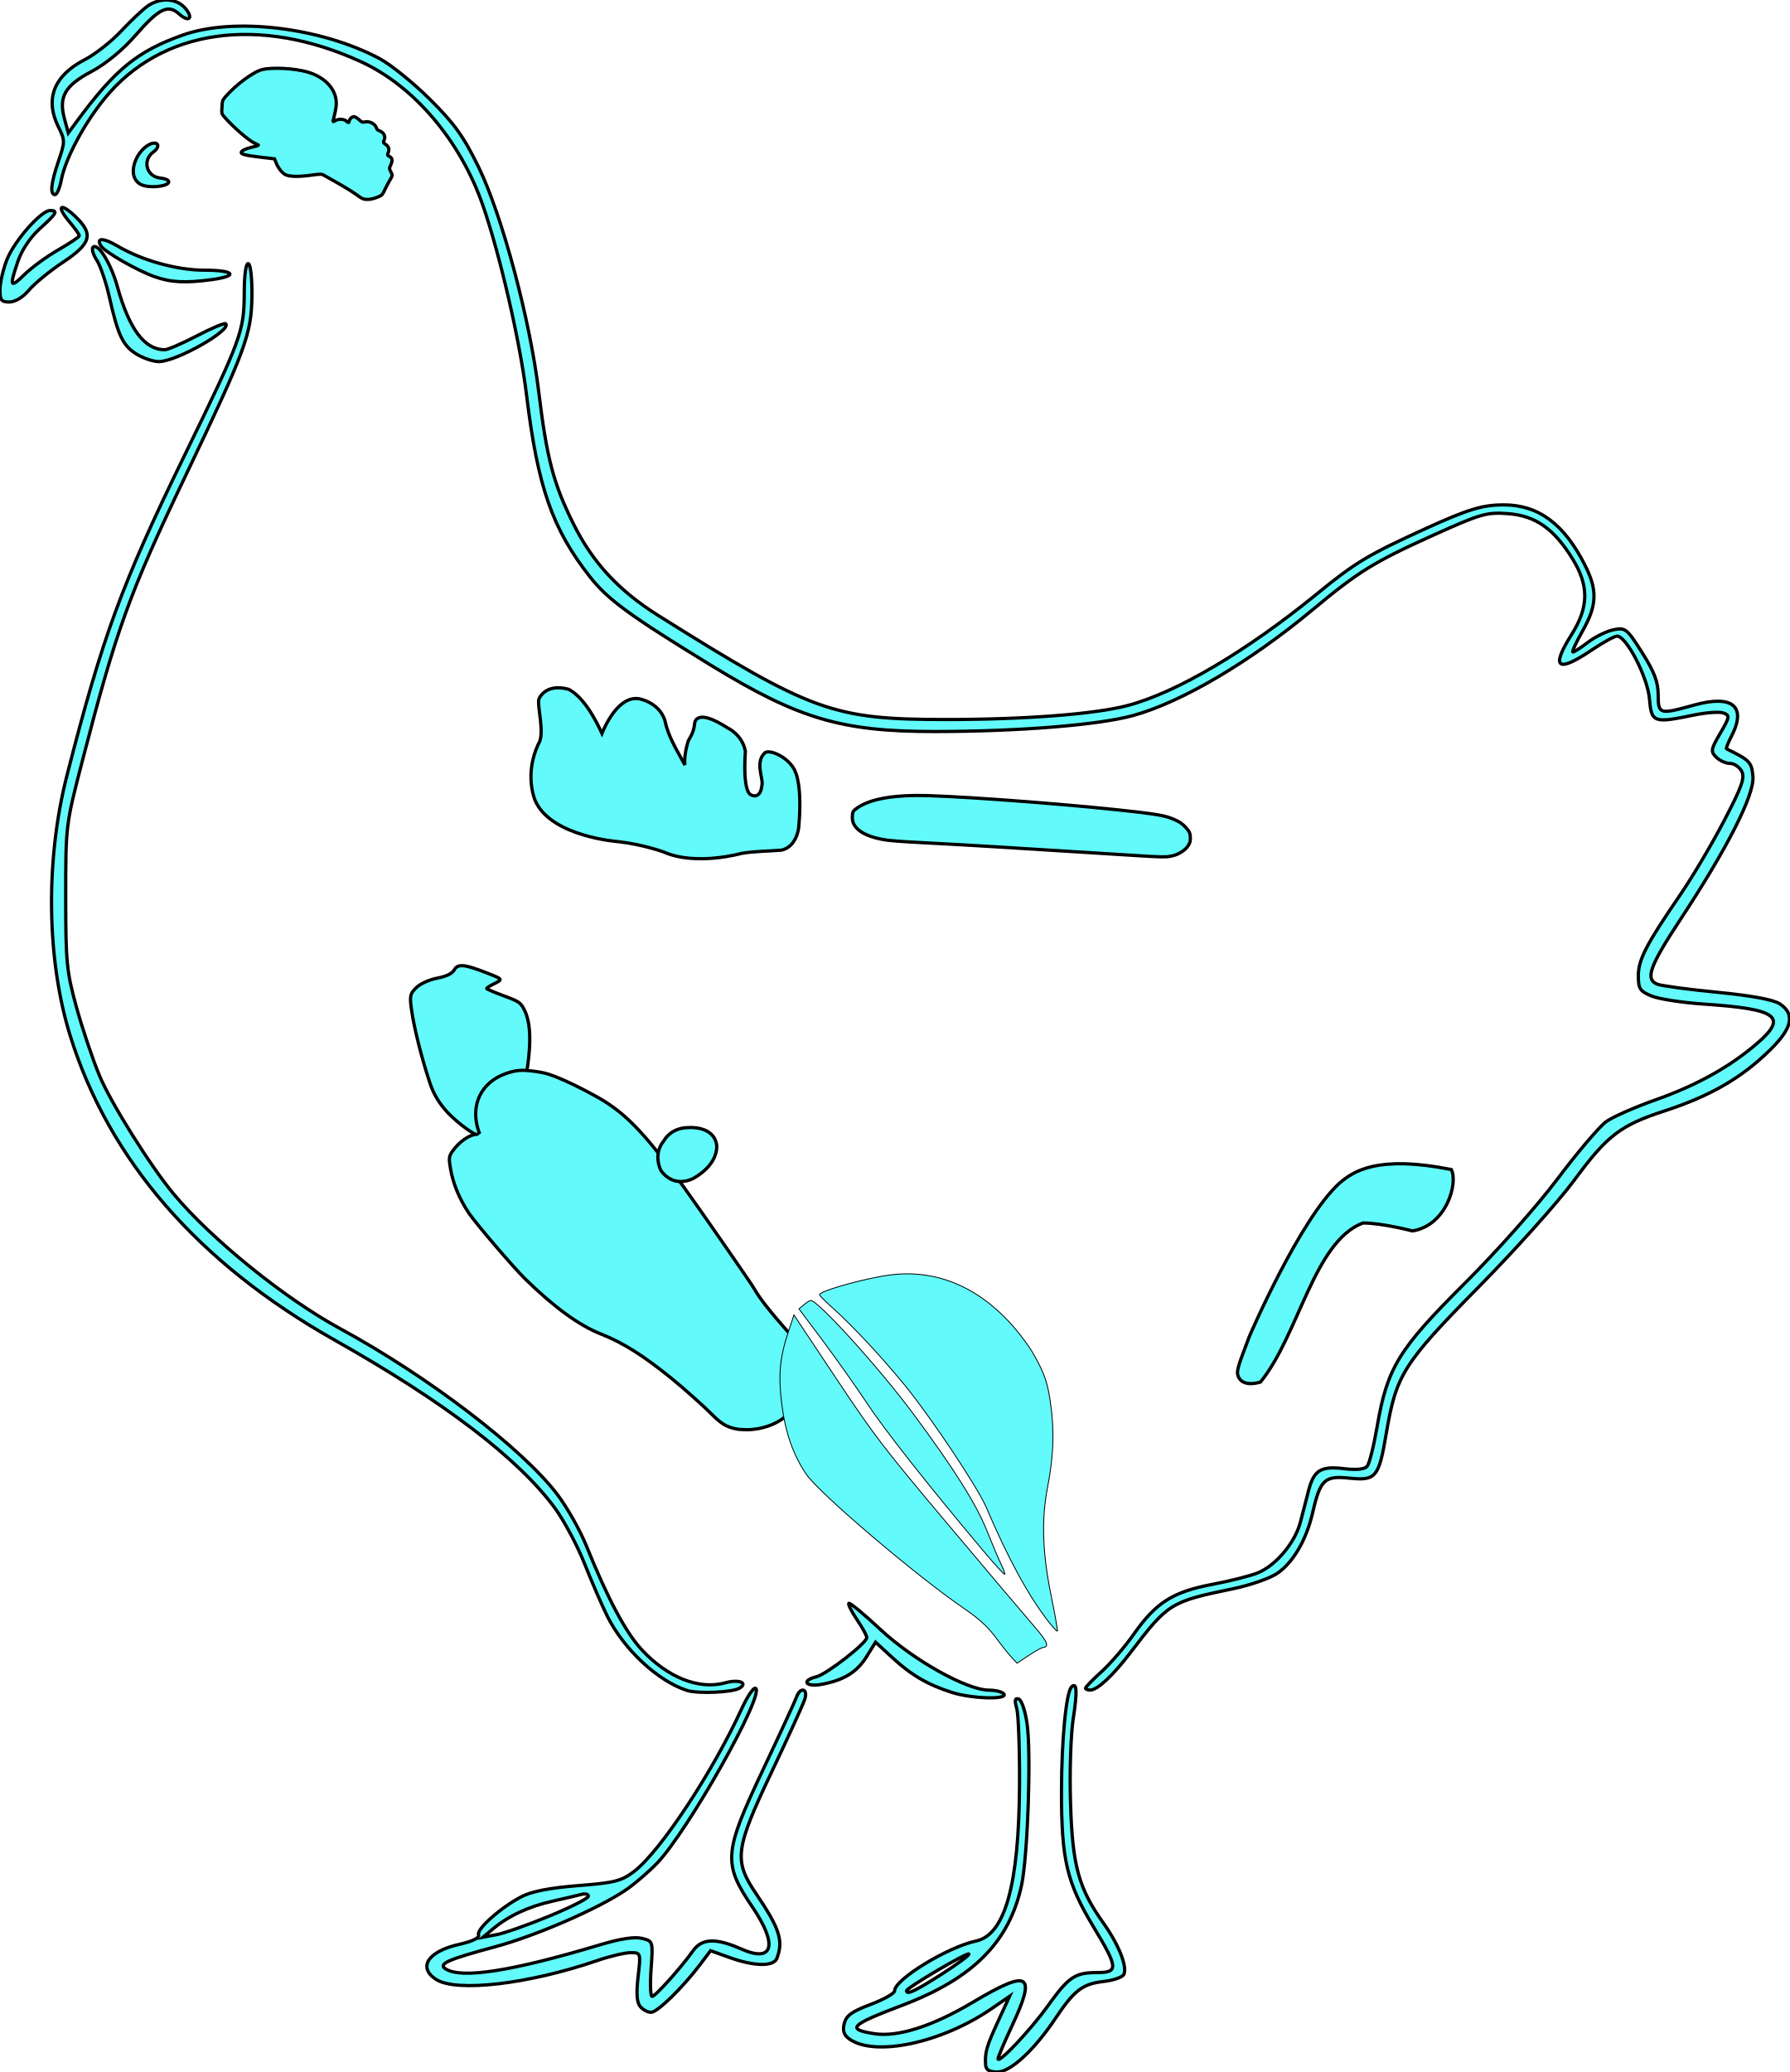
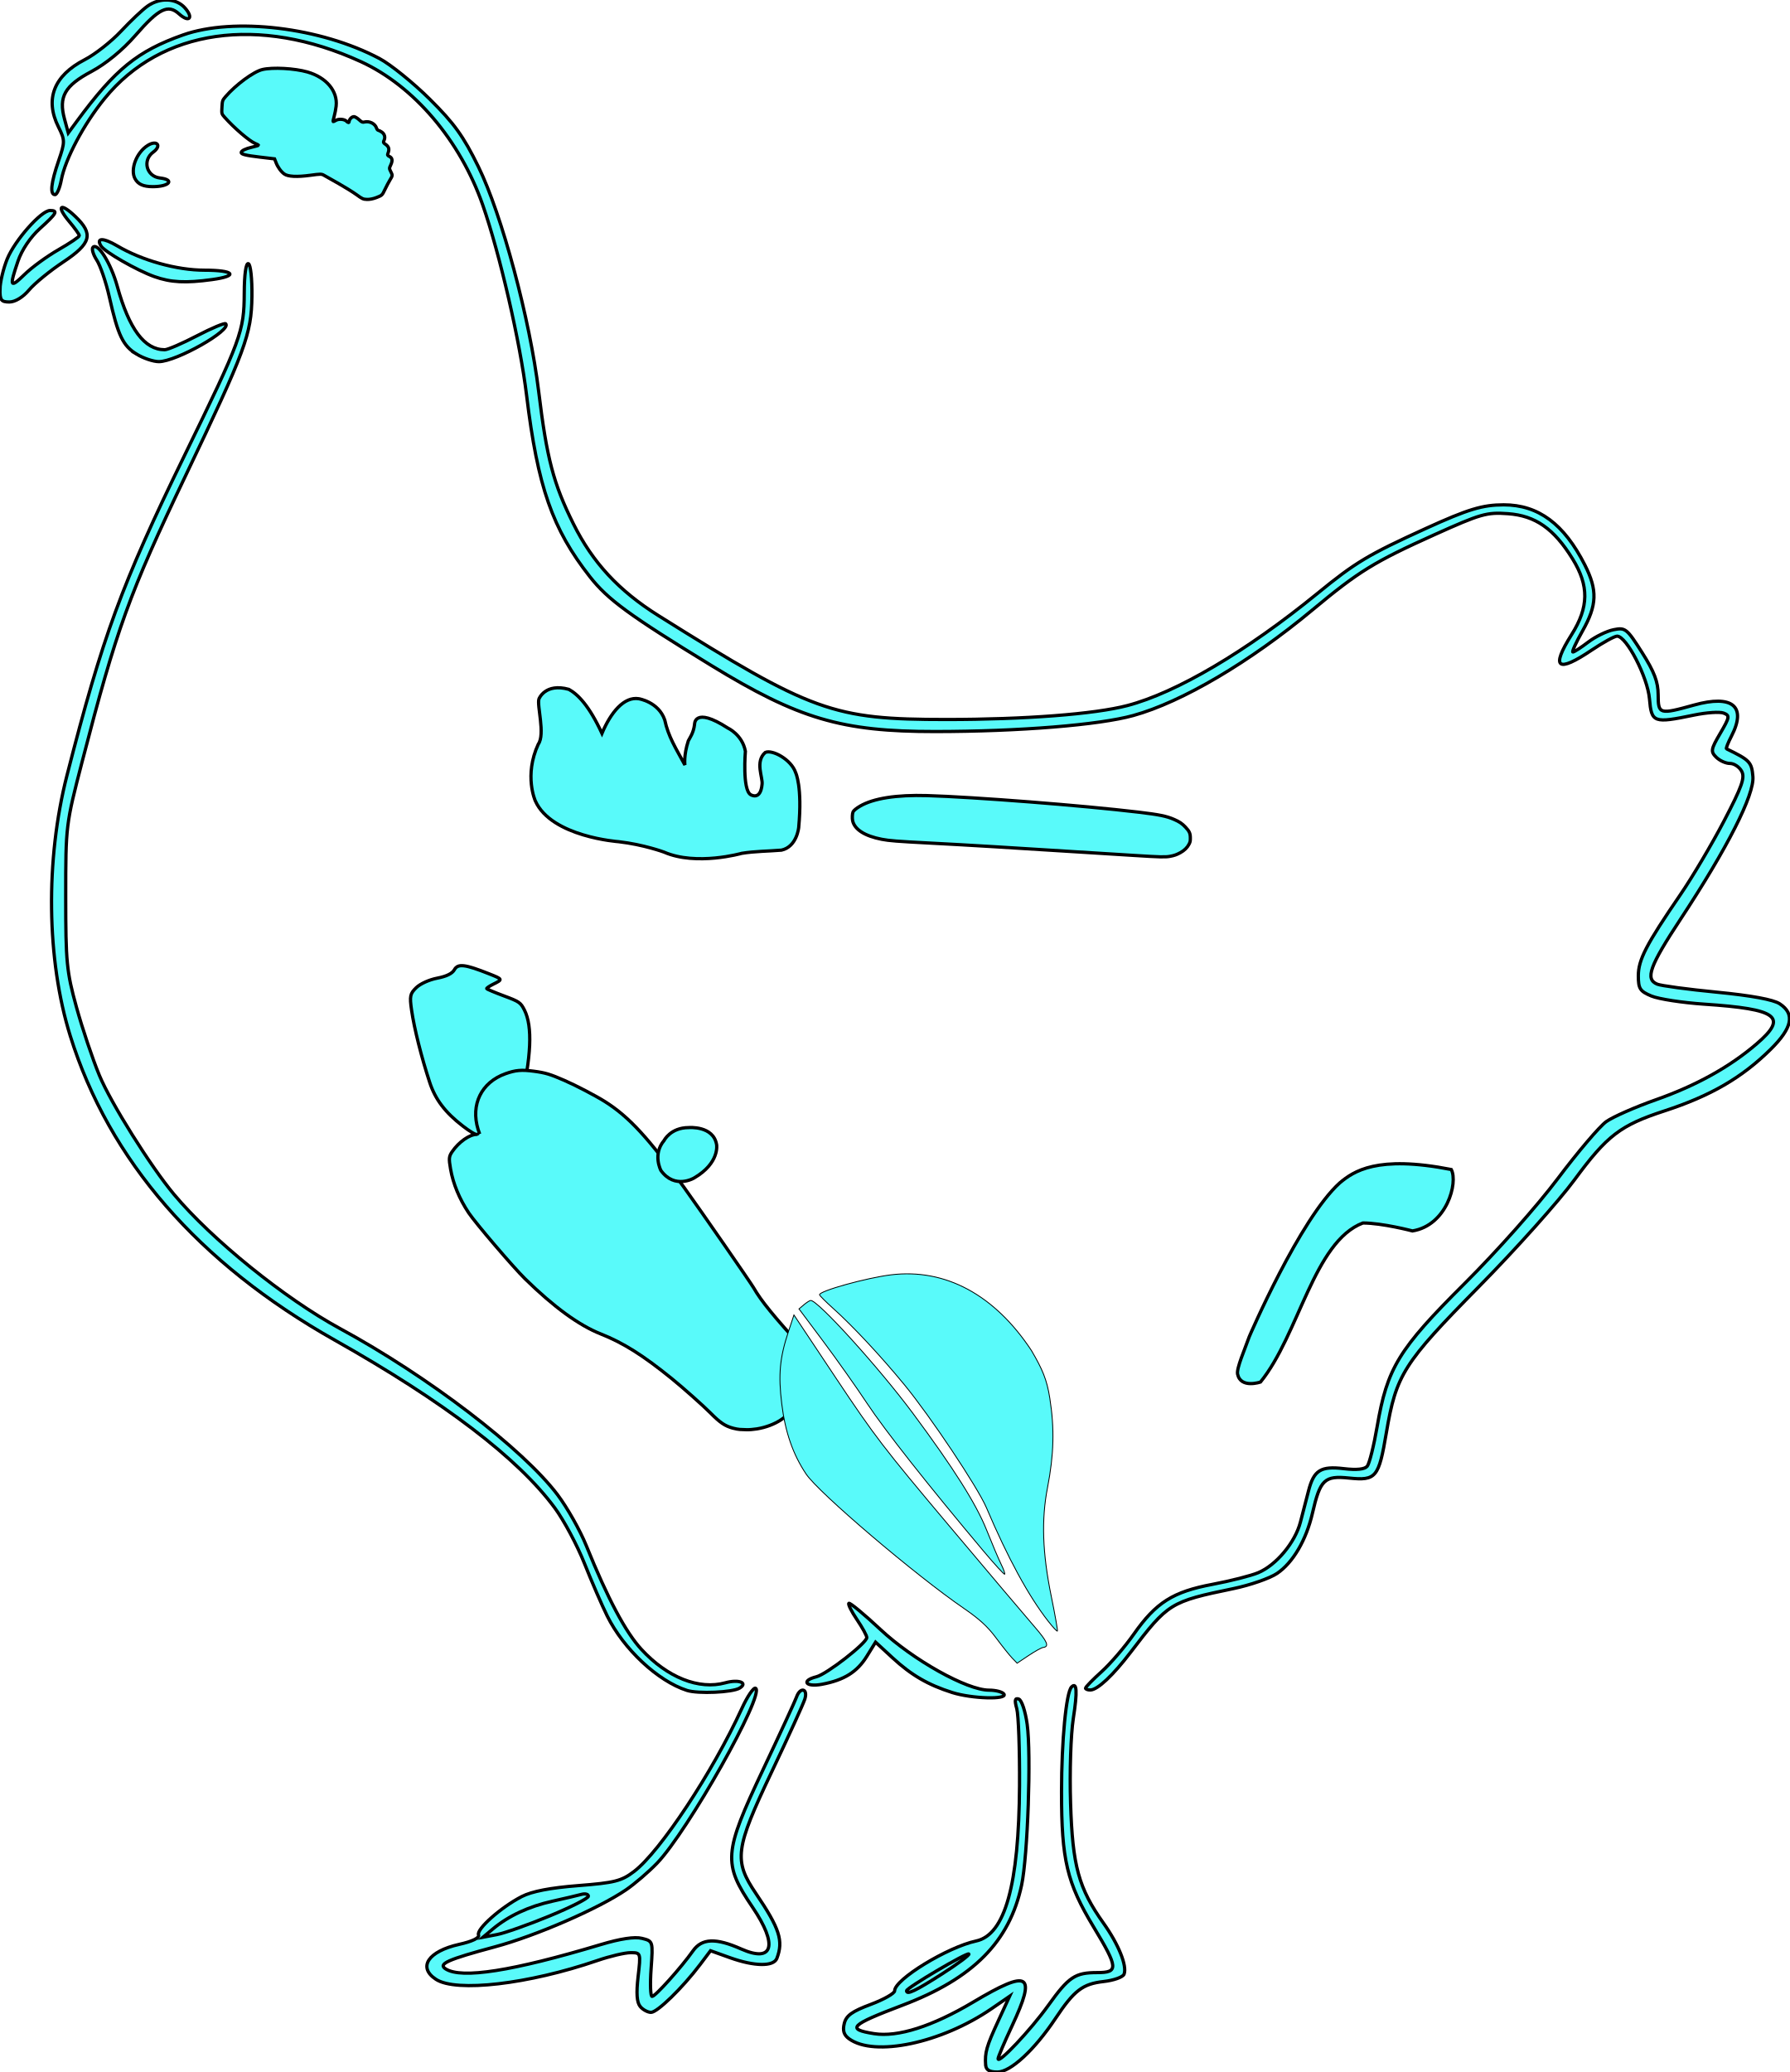
<svg xmlns="http://www.w3.org/2000/svg" id="svg3619" version="1.1" width="118.435" height="137.114" viewBox="0 0 118.435 137.114" preserveAspectRatio="none">
  <defs id="defs3623" />
  <g id="container" transform="translate(-3.287028,-10.23837)" label="EFO" groupmode="layer">
-     <path id="chicken_outline" d="M 68.518,146.892 C 68.462,146.058 68.575,145.66 69.345,143.992 L 70.105,142.342 68.925,143.154 C 65.605,145.439 61.154,146.38 59.476,145.153 59.132,144.902 59.044,144.613 59.163,144.136 59.294,143.617 59.678,143.341 60.913,142.879 61.783,142.553 62.496,142.148 62.496,141.978 62.496,141.227 65.995,139.088 67.888,138.683 69.801,138.274 70.722,134.978 70.761,128.406 70.775,126.015 70.693,123.721 70.578,123.309 70.421,122.745 70.454,122.587 70.71,122.672 70.9,122.736 71.145,123.47 71.266,124.343 71.539,126.311 71.305,133.069 70.898,134.981 70.099,138.732 67.696,141.158 63.022,142.93 59.549,144.247 59.278,144.517 61.132,144.814 62.691,145.063 64.99,144.333 67.674,142.735 71.411,140.511 71.899,140.808 70.26,144.307 69.754,145.39 69.339,146.364 69.339,146.472 69.339,146.859 71.503,144.561 72.659,142.947 74.017,141.052 74.435,140.772 75.902,140.772 77.318,140.772 77.293,140.455 75.664,137.758 73.893,134.826 73.536,133.321 73.538,128.796 73.54,125.44 73.847,122.226 74.201,121.873 74.557,121.516 74.595,122.168 74.32,123.94 74.151,125.033 74.071,127.472 74.137,129.57 74.267,133.723 74.669,135.188 76.319,137.506 77.316,138.909 77.888,140.328 77.677,140.878 77.603,141.069 76.996,141.287 76.326,141.362 74.935,141.519 74.376,141.947 73.143,143.799 71.752,145.888 70.168,147.352 69.298,147.352 68.773,147.352 68.54,147.215 68.518,146.892 Z M 65.62,140.872 C 66.665,140.203 67.47,139.605 67.408,139.543 67.288,139.423 63.285,141.786 63.285,141.976 63.285,142.268 63.869,141.992 65.62,140.872 Z M 45.656,143.016 C 45.431,142.746 45.39,142.147 45.518,141.042 45.701,139.463 45.699,139.456 45.019,139.456 44.644,139.456 43.655,139.69 42.822,139.976 38.263,141.541 33.478,142.097 32.138,141.219 30.92,140.421 31.619,139.366 33.672,138.907 34.563,138.708 35.033,138.477 34.956,138.278 34.811,137.898 36.454,136.442 37.821,135.74 38.486,135.399 39.711,135.162 41.557,135.018 43.973,134.829 44.419,134.716 45.259,134.075 46.974,132.767 50.463,127.491 52.376,123.311 52.753,122.489 53.166,121.88 53.295,121.96 53.919,122.346 48.806,131.42 46.773,133.534 46.216,134.113 45.292,134.907 44.718,135.298 42.899,136.54 38.765,138.337 36.043,139.07 32.89,139.919 32.26,140.202 32.783,140.533 33.842,141.204 37.193,140.678 43.04,138.923 44.341,138.532 45.291,138.388 45.772,138.509 46.507,138.693 46.508,138.697 46.378,140.522 46.306,141.528 46.335,142.351 46.444,142.351 46.655,142.351 48.372,140.438 49.15,139.336 49.738,138.503 50.661,138.468 52.344,139.212 54.464,140.15 54.789,138.954 53.093,136.451 51.128,133.55 51.18,132.86 53.772,127.378 54.909,124.973 55.912,122.798 56.001,122.545 56.246,121.845 56.776,121.971 56.553,122.676 56.45,123.002 55.465,125.164 54.365,127.48 51.936,132.594 51.838,133.353 53.319,135.542 54.887,137.857 55.148,138.668 54.703,139.829 54.49,140.385 53.221,140.367 51.601,139.787 L 50.313,139.325 49.627,140.235 C 48.467,141.773 46.793,143.404 46.375,143.404 46.157,143.404 45.833,143.23 45.656,143.016 Z M 39.662,137.026 C 41.074,136.445 42.229,135.857 42.229,135.721 42.229,135.584 42.021,135.529 41.768,135.599 41.515,135.668 40.656,135.87 39.86,136.047 38.284,136.397 36.94,137.022 35.911,137.883 L 35.253,138.434 36.175,138.258 C 36.681,138.162 38.251,137.608 39.662,137.026 Z M 66.312,122.242 C 64.712,121.736 63.602,121.092 62.361,119.947 L 61.233,118.908 60.655,119.844 C 60.012,120.884 59.151,121.421 57.683,121.696 56.605,121.898 56.284,121.457 57.321,121.197 58.006,121.025 60.653,118.964 60.653,118.602 60.653,118.475 60.36,117.94 60.002,117.413 59.644,116.886 59.403,116.403 59.466,116.34 59.53,116.276 60.471,117.055 61.559,118.07 63.725,120.094 67.287,122.084 68.741,122.084 69.198,122.084 69.644,122.203 69.734,122.347 69.965,122.722 67.599,122.649 66.312,122.242 Z M 48.747,122.1 C 46.821,121.481 44.562,119.37 43.472,117.173 43.125,116.472 42.448,114.91 41.969,113.702 41.489,112.494 40.602,110.836 39.998,110.017 37.574,106.732 32.673,102.996 25.43,98.914 16.428,93.839 10.506,87.026 7.936,78.786 6.366,73.752 6.283,67.152 7.72,61.546 10.084,52.324 11.338,48.908 15.473,40.431 19.255,32.675 19.441,32.171 19.452,29.633 19.457,28.393 19.564,27.63 19.724,27.685 19.873,27.736 19.975,28.679 19.96,29.855 19.927,32.355 19.539,33.404 15.559,41.739 11.837,49.533 11.015,51.806 8.728,60.625 7.643,64.806 7.635,64.869 7.636,69.574 7.636,73.908 7.696,74.531 8.346,76.887 8.737,78.303 9.42,80.337 9.865,81.405 10.627,83.234 13.256,87.428 14.798,89.272 17.296,92.259 22.143,96.178 25.778,98.149 31.609,101.31 37.912,106.127 40.198,109.168 40.834,110.013 41.683,111.518 42.085,112.512 43.511,116.035 44.685,118.243 45.741,119.389 47.453,121.246 49.545,122.078 51.29,121.597 52.17,121.354 52.815,121.591 52.241,121.946 51.772,122.236 49.484,122.337 48.747,122.1 Z M 75.13,121.952 C 75.13,121.879 75.609,121.386 76.195,120.857 76.781,120.327 77.74,119.211 78.326,118.375 79.793,116.285 80.912,115.576 83.525,115.083 84.714,114.859 86.078,114.512 86.556,114.312 87.747,113.815 88.999,112.315 89.35,110.967 89.51,110.35 89.753,109.415 89.889,108.888 90.241,107.527 90.693,107.244 92.223,107.425 93.074,107.526 93.603,107.471 93.773,107.264 93.916,107.091 94.211,105.91 94.43,104.639 95.098,100.754 95.846,99.529 100.189,95.202 102.36,93.039 105.014,90.052 106.391,88.222 107.714,86.463 109.156,84.769 109.594,84.457 110.032,84.145 111.511,83.494 112.881,83.011 115.558,82.066 117.76,80.844 119.546,79.311 121.63,77.522 120.957,77.014 116.068,76.685 114.626,76.588 113.056,76.346 112.581,76.147 111.823,75.831 111.716,75.665 111.716,74.809 111.716,73.744 112.234,72.744 114.499,69.436 115.292,68.279 116.591,66.086 117.386,64.563 118.569,62.297 118.782,61.698 118.555,61.274 118.403,60.989 118.053,60.756 117.779,60.756 117.505,60.756 117.095,60.57 116.867,60.343 116.491,59.966 116.516,59.823 117.136,58.764 117.761,57.698 117.78,57.585 117.358,57.423 117.104,57.326 116.228,57.385 115.409,57.554 112.713,58.11 112.588,58.065 112.451,56.479 112.327,55.039 110.928,52.333 110.308,52.333 110.138,52.333 109.382,52.748 108.63,53.255 106.345,54.793 105.901,54.452 107.298,52.231 108.441,50.415 108.46,48.999 107.364,47.223 106.126,45.216 104.901,44.36 103.078,44.228 101.677,44.127 101.289,44.238 98.227,45.618 94.232,47.417 93.212,48.046 90.156,50.589 86.002,54.046 81.516,56.691 78.288,57.586 76.021,58.215 70.753,58.641 65.182,58.647 58.985,58.653 56.144,57.814 50.343,54.264 44.928,50.951 43.516,49.918 42.325,48.401 39.844,45.24 38.872,42.456 38.139,36.409 37.712,32.88 36.366,27.039 35.233,23.797 33.74,19.524 30.676,15.923 27.169,14.318 20.421,11.23 13.955,12.16 10.21,16.758 8.831,18.45 7.606,20.754 7.345,22.146 7.245,22.68 7.058,23.117 6.929,23.117 6.579,23.117 6.66,22.35 7.164,20.88 7.593,19.633 7.592,19.516 7.156,18.643 6.238,16.805 6.849,15.24 8.895,14.187 9.573,13.839 10.654,12.991 11.297,12.303 11.94,11.616 12.734,10.866 13.061,10.637 13.876,10.066 14.94,10.114 15.514,10.748 16.126,11.424 15.812,11.769 15.138,11.16 14.407,10.498 13.803,10.796 12.247,12.585 11.407,13.551 10.296,14.462 9.335,14.975 7.569,15.916 7.158,16.643 7.558,18.116 L 7.808,19.037 8.37,18.273 C 10.912,14.82 12.385,13.621 15.395,12.554 18.771,11.358 24.514,12.046 28.404,14.113 29.131,14.499 30.626,15.706 31.726,16.795 33.342,18.395 33.96,19.254 34.951,21.275 36.503,24.442 38.361,31.369 38.939,36.146 39.476,40.576 39.914,42.245 41.238,44.905 42.511,47.464 44.24,49.33 46.86,50.973 57.031,57.352 58.415,57.851 65.917,57.852 71.115,57.853 75.734,57.498 77.893,56.932 81.146,56.079 85.786,53.344 90.479,49.511 92.998,47.454 93.831,46.955 97.634,45.22 100.445,43.938 101.402,43.648 102.81,43.648 105.101,43.648 106.8,44.906 108.177,47.624 109.023,49.293 108.989,50.282 108.029,51.983 107.593,52.755 107.305,53.386 107.388,53.386 107.472,53.386 107.927,53.091 108.4,52.73 108.873,52.37 109.629,52.001 110.08,51.91 110.859,51.755 110.956,51.832 111.964,53.422 112.774,54.698 113.028,55.364 113.03,56.216 113.033,57.515 113.104,57.536 115.404,56.897 117.95,56.189 118.902,56.979 117.882,58.951 117.654,59.392 117.506,59.771 117.553,59.794 119.098,60.543 119.22,60.672 119.3,61.632 119.4,62.836 117.618,66.348 114.52,71.053 112.461,74.18 112.155,75.031 112.966,75.367 113.22,75.472 115.002,75.712 116.927,75.9 119.2,76.122 120.653,76.389 121.072,76.664 122.1,77.338 121.916,78.258 120.468,79.686 118.565,81.563 116.505,82.757 113.441,83.757 110.527,84.709 109.656,85.377 107.491,88.318 106.448,89.735 103.597,92.92 101.156,95.396 96.165,100.461 95.695,101.203 95.041,105.056 94.538,108.022 94.361,108.237 92.569,108.052 90.942,107.884 90.664,108.151 90.152,110.373 89.742,112.151 88.858,113.655 87.807,114.364 87.329,114.686 86.028,115.138 84.916,115.369 80.738,116.234 80.606,116.316 78.115,119.584 76.958,121.101 75.932,122.064 75.459,122.076 75.278,122.081 75.13,122.025 75.13,121.952 Z M 12.333,33.676 C 11.42,33.119 11.099,32.448 10.523,29.889 10.302,28.909 9.927,27.81 9.689,27.447 9.451,27.083 9.339,26.702 9.441,26.6 9.763,26.279 10.629,27.667 11.045,29.171 11.835,32.023 12.849,33.382 14.19,33.382 14.39,33.382 15.35,32.967 16.325,32.459 17.299,31.951 18.154,31.593 18.224,31.663 18.642,32.08 14.962,34.166 13.802,34.168 13.44,34.169 12.779,33.948 12.333,33.676 Z M 3.288,29.368 C 3.296,28.898 3.51,28.003 3.763,27.379 4.261,26.152 6.012,24.17 6.598,24.17 7.15,24.17 7.045,24.356 5.926,25.367 5.298,25.934 4.731,26.777 4.479,27.519 3.894,29.235 3.949,29.345 4.918,28.395 5.389,27.935 6.396,27.201 7.156,26.766 7.916,26.33 8.538,25.911 8.538,25.834 8.538,25.757 8.237,25.336 7.869,24.899 6.984,23.848 7.278,23.61 8.277,24.567 9.492,25.732 9.328,26.347 7.47,27.581 6.593,28.163 5.576,28.996 5.209,29.432 4.808,29.909 4.29,30.224 3.908,30.224 3.365,30.224 3.276,30.101 3.288,29.368 Z M 13.498,28.541 C 12.343,28.128 10.212,26.906 9.973,26.518 9.629,25.963 10.116,25.96 11.051,26.511 12.685,27.475 14.992,28.118 16.82,28.118 18.807,28.118 19.109,28.495 17.318,28.74 15.559,28.981 14.59,28.931 13.498,28.541 Z M 12.22,22.059 C 11.891,21.445 12.323,20.322 13.065,19.861 13.68,19.479 14.008,19.881 13.429,20.305 12.697,20.84 12.975,21.913 13.872,22.016 14.878,22.132 14.501,22.591 13.401,22.591 12.771,22.591 12.42,22.433 12.22,22.059 Z" style="fill:#62fafa;fill-opacity:1;stroke:#000000;stroke-width:0.216;stroke-miterlimit:4;stroke-dasharray:none;stroke-opacity:1" />
-     <path id="brain" d="M 26.888,23.126 C 26.663,22.962 26.127,22.629 25.696,22.385 25.264,22.142 24.831,21.897 24.733,21.841 24.565,21.744 24.51,21.744 23.809,21.84 22.939,21.958 22.347,21.928 22.102,21.753 21.887,21.599 21.672,21.303 21.557,21.004 L 21.459,20.751 20.483,20.635 C 19.553,20.525 19.237,20.446 19.25,20.327 19.264,20.211 19.536,20.076 19.953,19.981 20.193,19.926 20.391,19.867 20.393,19.851 20.395,19.834 20.298,19.781 20.176,19.732 19.797,19.578 18.772,18.699 18.152,17.996 17.953,17.77 17.952,17.764 17.977,17.326 18.002,16.896 18.009,16.876 18.21,16.64 18.881,15.854 20.072,14.977 20.653,14.84 21.333,14.68 22.787,14.759 23.634,15.002 24.886,15.361 25.648,16.27 25.533,17.267 25.511,17.462 25.452,17.763 25.403,17.937 25.354,18.111 25.322,18.265 25.334,18.279 25.345,18.293 25.425,18.261 25.511,18.207 25.698,18.091 26.069,18.116 26.212,18.255 26.338,18.377 26.385,18.379 26.398,18.263 26.416,18.107 26.594,17.943 26.727,17.959 26.795,17.967 26.941,18.058 27.053,18.162 27.223,18.32 27.278,18.345 27.401,18.313 27.731,18.229 28.112,18.418 28.205,18.712 28.23,18.791 28.285,18.859 28.326,18.864 28.367,18.869 28.468,18.919 28.551,18.976 28.74,19.105 28.801,19.324 28.705,19.524 28.642,19.657 28.649,19.682 28.774,19.768 29.027,19.94 29.074,20.093 28.965,20.381 28.919,20.502 28.932,20.53 29.064,20.595 29.258,20.69 29.283,20.868 29.145,21.159 29.044,21.372 29.044,21.391 29.146,21.59 29.276,21.842 29.274,21.859 29.095,22.15 29.017,22.277 28.868,22.557 28.766,22.772 28.581,23.16 28.576,23.164 28.221,23.304 27.992,23.394 27.76,23.441 27.58,23.435 27.324,23.427 27.259,23.397 26.888,23.126 L 26.888,23.126 Z" style="fill:#62fafa;fill-opacity:1;stroke:#000000;stroke-width:0.216;stroke-miterlimit:4;stroke-dasharray:none;stroke-opacity:1" />
-     <path id="heart" d="M 33.915,84.752 C 32.749,83.854 32.096,82.994 31.726,81.865 31.178,80.198 30.702,78.301 30.526,77.085 30.391,76.154 30.424,75.996 30.836,75.596 31.101,75.338 31.689,75.071 32.222,74.968 32.84,74.849 33.219,74.662 33.36,74.408 33.592,73.991 34.063,74.047 35.671,74.686 36.569,75.043 36.571,75.05 35.932,75.367 35.677,75.493 35.483,75.626 35.499,75.662 35.516,75.698 36.024,75.912 36.628,76.137 37.659,76.52 37.743,76.578 37.998,77.084 38.541,78.164 38.453,80.172 37.727,83.284 37.394,84.709 36.966,85.255 36.007,85.475 35.34,85.628 34.82,85.449 33.915,84.752 Z" style="fill:#62fafa;fill-opacity:1;stroke:#000000;stroke-width:0.216;stroke-miterlimit:4;stroke-dasharray:none;stroke-opacity:1" />
-     <path id="kidney" d="M 78.353,66.847 C 69.024,66.26 67.545,66.171 64.856,66.03 62.661,65.915 62.123,65.873 61.644,65.779 60.514,65.558 59.847,65.133 59.716,64.55 59.68,64.39 59.694,64.074 59.742,63.968 59.784,63.874 59.961,63.729 60.207,63.585 61.098,63.066 62.614,62.828 64.647,62.887 67.735,62.977 74.96,63.543 78.621,63.981 80.017,64.148 80.493,64.245 80.997,64.466 81.352,64.622 81.518,64.734 81.742,64.971 82.005,65.249 82.066,65.384 82.066,65.695 82.067,65.912 82.059,65.946 81.977,66.108 81.866,66.327 81.665,66.522 81.402,66.666 81.159,66.799 81.006,66.853 80.719,66.906 80.412,66.964 80.074,66.956 78.353,66.847 Z" style="fill:#62fafa;fill-opacity:1;stroke:#000000;stroke-width:0.216;stroke-miterlimit:4;stroke-dasharray:none;stroke-opacity:1" />
-     <path id="liver" d="M 51.806,104.75 C 51.269,104.605 50.949,104.39 50.303,103.738 49.83,103.26 48.482,102.063 47.749,101.469 45.835,99.918 44.539,99.104 43.035,98.507 41.603,97.939 39.935,96.723 38.035,94.861 37.254,94.095 34.754,91.171 34.304,90.496 33.692,89.579 33.276,88.573 33.107,87.606 32.983,86.899 32.996,86.764 33.216,86.444 33.657,85.803 34.364,85.307 34.841,85.306 34.943,85.305 35.027,85.305 35.027,85.3 35.026,85.299 34.982,85.149 34.927,84.972 34.424,83.329 35.147,81.861 36.739,81.292 37.408,81.053 37.805,81.018 38.624,81.127 39.383,81.228 39.703,81.324 40.645,81.736 41.412,82.071 42.724,82.756 43.328,83.138 44.918,84.143 46.215,85.551 48.578,88.841 49.712,90.419 52.963,95.109 53.164,95.458 53.674,96.34 54.418,97.253 56.578,99.646 57.523,100.692 57.899,101.194 58.099,101.675 58.297,102.153 58.249,102.387 57.913,102.571 57.263,102.927 56.629,103.103 56.065,103.085 L 55.734,103.075 55.702,103.281 C 55.601,103.932 54.582,104.596 53.383,104.795 53.165,104.831 52.856,104.855 52.695,104.849 52.535,104.843 52.332,104.835 52.243,104.831 52.155,104.826 51.958,104.791 51.806,104.751 L 51.806,104.751 Z" style="fill:#62fafa;fill-opacity:1;stroke:#000000;stroke-width:0.216;stroke-miterlimit:4;stroke-dasharray:none;stroke-opacity:1" />
-     <g transform="matrix(0.2613083,-0.03158279,0.03158279,0.2613083,-23.68225,0.6411269)" style="fill:#62fafa;fill-opacity:1;stroke:#000000;stroke-width:0.216;stroke-miterlimit:4;stroke-dasharray:none;stroke-opacity:1" id="skeletal muscle organ">
-       <path d="M 299.992,492.88 C 299.399,492.096 297.861,489.606 296.573,487.348 294.85,484.326 292.975,482.137 289.473,479.058 278.307,469.241 256.668,445.789 254.1,440.722 251.409,435.413 250.158,429.656 250.141,422.509 250.123,415.104 251.024,410.925 253.993,404.634 L 255.868,400.662 264.455,417.686 C 272.392,433.421 274.193,436.469 288.259,457.974 296.628,470.77 304.82,483.224 306.463,485.65 309.304,489.845 309.679,491.17 308.026,491.17 307.62,491.17 305.889,491.876 304.179,492.738 L 301.069,494.307 299.992,492.88 299.992,492.88 Z" id="path3037" style="fill:#62fafa;fill-opacity:1;stroke:#000000;stroke-width:0.216;stroke-miterlimit:4;stroke-dasharray:none;stroke-opacity:1" />
-       <path d="M 296.03,465.256 C 284.166,447.086 275.116,432.238 271.468,424.956 269.25,420.528 265.157,412.944 262.372,408.102 L 257.309,399.298 258.649,398.42 C 259.387,397.937 260.206,397.541 260.47,397.541 262.174,397.541 275.496,416.353 282.571,428.751 291.074,443.649 295.639,453.261 297.461,460.106 298.438,463.775 299.611,467.837 300.068,469.132 300.525,470.427 300.79,471.595 300.657,471.728 300.524,471.861 298.442,468.949 296.03,465.256 Z" id="path3039" style="fill:#62fafa;fill-opacity:1;stroke:#000000;stroke-width:0.216;stroke-miterlimit:4;stroke-dasharray:none;stroke-opacity:1" />
-       <path d="M 310.098,484.77 C 305.951,477.906 301.929,467.782 298.1,454.57 296.557,449.246 286.908,430.16 281.341,421.421 276.305,413.517 270.205,405.163 265.807,400.148 264.19,398.305 262.867,396.614 262.867,396.389 262.867,395.44 275.108,393.574 281.348,393.571 295.085,393.565 306.606,401.708 314.088,416.712 316.26,421.716 317.063,424.404 317.23,429.195 317.5,436.934 316.557,443.338 313.96,451.395 311.437,459.22 310.716,467.58 311.612,478.596 312.002,483.384 312.223,487.399 312.104,487.518 311.986,487.636 311.083,486.4 310.098,484.77 Z" id="path3041" style="fill:#62fafa;fill-opacity:1;stroke:#000000;stroke-width:0.216;stroke-miterlimit:4;stroke-dasharray:none;stroke-opacity:1" />
+     <g id="chicken_outline" style="fill:#59fafa;fill-opacity:1">
+       <path id="path844" d="m 68.518,146.892 c -0.056,-0.834 0.057,-1.232 0.826,-2.9 l 0.761,-1.65 -1.18,0.812 c -3.32,2.285 -7.771,3.226 -9.449,1.998 -0.343,-0.251 -0.432,-0.54 -0.312,-1.016 0.13,-0.52 0.514,-0.796 1.75,-1.257 0.87,-0.326 1.583,-0.731 1.583,-0.9 0,-0.752 3.5,-2.891 5.392,-3.296 1.913,-0.409 2.834,-3.705 2.873,-10.277 0.014,-2.391 -0.068,-4.685 -0.183,-5.097 -0.157,-0.563 -0.124,-0.721 0.132,-0.636 0.191,0.064 0.435,0.797 0.557,1.671 0.273,1.968 0.039,8.726 -0.368,10.638 -0.799,3.751 -3.202,6.177 -7.876,7.949 -3.473,1.317 -3.744,1.587 -1.89,1.884 1.559,0.249 3.858,-0.481 6.542,-2.078 3.737,-2.224 4.225,-1.928 2.587,1.572 -0.507,1.082 -0.921,2.056 -0.921,2.165 0,0.386 2.163,-1.911 3.32,-3.525 1.358,-1.895 1.775,-2.175 3.243,-2.175 1.416,0 1.391,-0.317 -0.238,-3.014 -1.771,-2.932 -2.128,-4.437 -2.126,-8.962 0.002,-3.356 0.309,-6.57 0.662,-6.923 0.357,-0.357 0.395,0.295 0.12,2.068 -0.17,1.093 -0.249,3.532 -0.183,5.629 0.13,4.153 0.533,5.618 2.182,7.937 0.998,1.403 1.569,2.822 1.358,3.372 -0.073,0.191 -0.681,0.409 -1.351,0.484 -1.39,0.157 -1.95,0.585 -3.183,2.437 -1.391,2.089 -2.975,3.553 -3.845,3.553 -0.526,0 -0.758,-0.137 -0.78,-0.461 z" style="fill:#59fafa;fill-opacity:1;stroke:#000000;stroke-width:0.216;stroke-miterlimit:4;stroke-dasharray:none;stroke-opacity:1" />
+       <path id="path842" d="m 65.62,140.872 c 1.046,-0.669 1.85,-1.267 1.788,-1.329 -0.12,-0.12 -4.123,2.243 -4.123,2.433 0,0.292 0.583,0.016 2.334,-1.104 z" style="fill:#59fafa;fill-opacity:1;stroke:#000000;stroke-width:0.216;stroke-miterlimit:4;stroke-dasharray:none;stroke-opacity:1" />
+       <path id="path840" d="m 45.656,143.016 c -0.224,-0.27 -0.266,-0.869 -0.138,-1.974 0.183,-1.579 0.181,-1.586 -0.499,-1.586 -0.376,0 -1.364,0.234 -2.197,0.52 -4.559,1.565 -9.344,2.122 -10.684,1.243 -1.218,-0.798 -0.518,-1.853 1.534,-2.312 0.89,-0.199 1.361,-0.43 1.284,-0.629 -0.146,-0.38 1.498,-1.836 2.865,-2.538 0.664,-0.341 1.889,-0.578 3.736,-0.722 2.416,-0.189 2.862,-0.302 3.702,-0.943 1.715,-1.308 5.204,-6.584 7.118,-10.764 0.377,-0.823 0.79,-1.431 0.919,-1.352 0.624,0.386 -4.489,9.46 -6.522,11.574 -0.557,0.579 -1.482,1.373 -2.055,1.764 -1.82,1.242 -5.953,3.039 -8.675,3.772 -3.154,0.849 -3.783,1.131 -3.26,1.463 1.059,0.671 4.409,0.145 10.256,-1.61 1.301,-0.391 2.252,-0.535 2.732,-0.414 0.735,0.185 0.737,0.188 0.606,2.014 -0.072,1.006 -0.042,1.829 0.066,1.829 0.211,0 1.928,-1.913 2.706,-3.015 0.588,-0.833 1.511,-0.869 3.194,-0.124 2.12,0.938 2.444,-0.259 0.749,-2.761 -1.965,-2.901 -1.914,-3.591 0.678,-9.072 1.137,-2.405 2.14,-4.58 2.229,-4.833 0.245,-0.7 0.776,-0.574 0.552,0.132 -0.103,0.326 -1.088,2.487 -2.188,4.804 -2.429,5.114 -2.527,5.873 -1.046,8.062 1.567,2.315 1.829,3.127 1.384,4.288 -0.213,0.555 -1.482,0.538 -3.102,-0.043 l -1.288,-0.462 -0.686,0.91 c -1.159,1.537 -2.833,3.169 -3.251,3.169 -0.218,0 -0.542,-0.175 -0.719,-0.388 z" style="fill:#59fafa;fill-opacity:1;stroke:#000000;stroke-width:0.216;stroke-miterlimit:4;stroke-dasharray:none;stroke-opacity:1" />
+       <path id="path838" d="m 39.662,137.026 c 1.411,-0.581 2.566,-1.169 2.566,-1.305 0,-0.137 -0.207,-0.192 -0.461,-0.122 -0.253,0.07 -1.112,0.271 -1.908,0.448 -1.576,0.35 -2.919,0.975 -3.948,1.836 l -0.658,0.551 0.921,-0.175 c 0.507,-0.096 2.076,-0.651 3.488,-1.232 z" style="fill:#59fafa;fill-opacity:1;stroke:#000000;stroke-width:0.216;stroke-miterlimit:4;stroke-dasharray:none;stroke-opacity:1" />
+       <path id="path836" d="m 66.312,122.242 c -1.6,-0.506 -2.71,-1.151 -3.951,-2.295 l -1.127,-1.039 -0.579,0.936 c -0.642,1.039 -1.504,1.576 -2.972,1.852 -1.078,0.202 -1.399,-0.239 -0.362,-0.499 0.685,-0.172 3.332,-2.234 3.332,-2.595 0,-0.127 -0.293,-0.662 -0.651,-1.189 -0.358,-0.527 -0.599,-1.01 -0.536,-1.074 0.063,-0.064 1.005,0.715 2.092,1.731 2.166,2.023 5.728,4.014 7.182,4.014 0.457,0 0.903,0.118 0.993,0.263 0.231,0.375 -2.135,0.302 -3.422,-0.105 z" style="fill:#59fafa;fill-opacity:1;stroke:#000000;stroke-width:0.216;stroke-miterlimit:4;stroke-dasharray:none;stroke-opacity:1" />
+       <path id="path834" d="m 48.747,122.1 c -1.926,-0.619 -4.185,-2.73 -5.274,-4.927 -0.347,-0.701 -1.024,-2.262 -1.504,-3.47 -0.48,-1.208 -1.366,-2.866 -1.971,-3.685 C 37.574,106.732 32.673,102.996 25.43,98.914 16.428,93.839 10.506,87.026 7.936,78.786 6.366,73.752 6.283,67.152 7.72,61.546 10.084,52.324 11.338,48.908 15.473,40.431 c 3.783,-7.756 3.968,-8.26 3.979,-10.798 0.005,-1.24 0.112,-2.003 0.272,-1.948 0.149,0.051 0.251,0.994 0.236,2.17 -0.033,2.501 -0.421,3.549 -4.401,11.884 -3.722,7.795 -4.544,10.068 -6.831,18.886 -1.085,4.182 -1.092,4.245 -1.092,8.949 1.904e-4,4.335 0.061,4.957 0.711,7.313 0.391,1.416 1.074,3.45 1.519,4.518 0.761,1.829 3.391,6.023 4.933,7.867 2.497,2.987 7.345,6.906 10.979,8.877 5.831,3.161 12.134,7.978 14.42,11.019 0.635,0.845 1.485,2.35 1.887,3.344 1.426,3.523 2.6,5.731 3.656,6.877 1.712,1.857 3.804,2.689 5.548,2.208 0.88,-0.243 1.525,-0.006 0.951,0.349 -0.469,0.29 -2.757,0.391 -3.494,0.154 z" style="fill:#59fafa;fill-opacity:1;stroke:#000000;stroke-width:0.216;stroke-miterlimit:4;stroke-dasharray:none;stroke-opacity:1" />
+       <path id="path832" d="m 75.13,121.952 c 0,-0.073 0.48,-0.566 1.066,-1.095 0.586,-0.529 1.545,-1.646 2.131,-2.482 1.466,-2.091 2.586,-2.8 5.199,-3.292 1.189,-0.224 2.553,-0.571 3.031,-0.771 1.191,-0.498 2.443,-1.997 2.794,-3.345 0.161,-0.617 0.403,-1.552 0.539,-2.078 0.352,-1.362 0.804,-1.645 2.334,-1.463 0.851,0.101 1.38,0.046 1.55,-0.161 0.142,-0.173 0.438,-1.354 0.656,-2.624 0.669,-3.885 1.416,-5.11 5.759,-9.437 2.172,-2.164 4.826,-5.151 6.202,-6.98 1.323,-1.759 2.765,-3.453 3.203,-3.765 0.438,-0.312 1.917,-0.963 3.287,-1.446 2.677,-0.945 4.88,-2.167 6.666,-3.7 2.083,-1.789 1.41,-2.297 -3.478,-2.625 -1.442,-0.097 -3.012,-0.339 -3.488,-0.538 -0.758,-0.317 -0.865,-0.483 -0.865,-1.339 0,-1.064 0.519,-2.065 2.784,-5.372 0.792,-1.157 2.091,-3.35 2.887,-4.874 1.183,-2.266 1.396,-2.864 1.169,-3.288 -0.153,-0.285 -0.502,-0.518 -0.776,-0.518 -0.274,0 -0.684,-0.186 -0.912,-0.414 -0.376,-0.376 -0.352,-0.519 0.269,-1.578 0.625,-1.067 0.644,-1.179 0.222,-1.341 -0.253,-0.097 -1.13,-0.039 -1.948,0.131 -2.696,0.557 -2.821,0.512 -2.958,-1.075 -0.125,-1.44 -1.523,-4.146 -2.143,-4.146 -0.17,0 -0.926,0.415 -1.678,0.921 -2.285,1.539 -2.729,1.197 -1.332,-1.024 1.143,-1.815 1.161,-3.232 0.066,-5.008 -1.238,-2.007 -2.463,-2.863 -4.286,-2.994 -1.401,-0.101 -1.789,0.01 -4.852,1.389 -3.994,1.799 -5.015,2.428 -8.07,4.971 -4.154,3.458 -8.64,6.103 -11.868,6.997 -2.267,0.628 -7.535,1.055 -13.106,1.06 C 58.985,58.653 56.144,57.814 50.343,54.264 44.928,50.951 43.516,49.918 42.325,48.401 39.844,45.24 38.872,42.456 38.139,36.409 37.712,32.88 36.366,27.039 35.233,23.797 33.74,19.524 30.676,15.923 27.169,14.318 20.421,11.23 13.955,12.16 10.21,16.758 c -1.379,1.692 -2.604,3.997 -2.865,5.389 -0.1,0.534 -0.287,0.971 -0.416,0.971 -0.35,0 -0.27,-0.767 0.235,-2.237 C 7.593,19.633 7.592,19.516 7.156,18.643 6.238,16.805 6.849,15.24 8.895,14.187 c 0.678,-0.348 1.758,-1.196 2.401,-1.884 0.643,-0.688 1.437,-1.438 1.764,-1.667 0.815,-0.571 1.879,-0.523 2.453,0.111 0.612,0.676 0.298,1.021 -0.376,0.412 -0.731,-0.662 -1.335,-0.364 -2.891,1.425 -0.84,0.966 -1.951,1.877 -2.913,2.39 -1.765,0.941 -2.177,1.668 -1.777,3.141 l 0.25,0.921 0.562,-0.764 c 2.542,-3.454 4.015,-4.652 7.025,-5.719 3.375,-1.196 9.118,-0.508 13.009,1.559 0.727,0.386 2.222,1.593 3.322,2.682 1.616,1.6 2.235,2.459 3.225,4.48 1.552,3.167 3.41,10.095 3.989,14.871 0.537,4.43 0.975,6.099 2.298,8.759 1.274,2.56 3.002,4.425 5.622,6.068 10.172,6.379 11.555,6.879 19.058,6.879 5.198,5.26e-4 9.816,-0.355 11.976,-0.921 3.253,-0.852 7.892,-3.588 12.585,-7.421 2.519,-2.057 3.352,-2.556 7.155,-4.291 2.811,-1.282 3.768,-1.572 5.176,-1.572 2.291,0 3.989,1.259 5.367,3.977 0.845,1.668 0.812,2.657 -0.148,4.359 -0.436,0.772 -0.724,1.403 -0.64,1.403 0.083,0 0.538,-0.295 1.011,-0.656 0.473,-0.361 1.229,-0.73 1.681,-0.82 0.779,-0.156 0.875,-0.079 1.884,1.511 0.81,1.276 1.063,1.942 1.065,2.794 0.004,1.3 0.075,1.32 2.374,0.681 2.546,-0.708 3.498,0.082 2.478,2.054 -0.228,0.441 -0.376,0.82 -0.329,0.842 1.545,0.749 1.667,0.878 1.747,1.838 0.1,1.204 -1.682,4.716 -4.78,9.422 -2.059,3.127 -2.365,3.977 -1.554,4.314 0.253,0.105 2.036,0.345 3.96,0.532 2.274,0.222 3.726,0.49 4.146,0.765 1.028,0.673 0.844,1.593 -0.605,3.022 -1.903,1.877 -3.963,3.071 -7.027,4.071 -2.914,0.952 -3.785,1.62 -5.95,4.56 -1.043,1.417 -3.893,4.602 -6.334,7.078 -4.992,5.064 -5.462,5.807 -6.115,9.659 -0.503,2.966 -0.68,3.181 -2.472,2.996 -1.627,-0.168 -1.906,0.1 -2.418,2.321 -0.41,1.779 -1.293,3.283 -2.344,3.991 -0.478,0.322 -1.779,0.775 -2.891,1.005 -4.178,0.866 -4.31,0.947 -6.801,4.215 -1.157,1.517 -2.183,2.48 -2.656,2.492 -0.181,0.005 -0.329,-0.051 -0.329,-0.124 z" style="fill:#59fafa;fill-opacity:1;stroke:#000000;stroke-width:0.216;stroke-miterlimit:4;stroke-dasharray:none;stroke-opacity:1" />
+       <path id="path830" d="M 12.333,33.676 C 11.42,33.119 11.099,32.448 10.523,29.889 10.302,28.909 9.927,27.81 9.689,27.447 9.451,27.083 9.339,26.702 9.441,26.6 c 0.322,-0.322 1.188,1.067 1.604,2.571 0.789,2.852 1.804,4.211 3.144,4.211 0.2,0 1.161,-0.416 2.135,-0.923 0.974,-0.508 1.829,-0.866 1.899,-0.796 0.418,0.418 -3.262,2.503 -4.422,2.506 -0.362,7.62e-4 -1.023,-0.221 -1.469,-0.493 z" style="fill:#59fafa;fill-opacity:1;stroke:#000000;stroke-width:0.216;stroke-miterlimit:4;stroke-dasharray:none;stroke-opacity:1" />
+       <path id="path828" d="m 3.288,29.368 c 0.008,-0.47 0.222,-1.366 0.475,-1.99 0.498,-1.226 2.249,-3.209 2.834,-3.209 0.552,0 0.448,0.186 -0.671,1.197 -0.628,0.567 -1.195,1.41 -1.448,2.152 -0.585,1.716 -0.53,1.826 0.44,0.876 0.47,-0.461 1.477,-1.194 2.237,-1.63 0.76,-0.435 1.382,-0.855 1.382,-0.932 0,-0.077 -0.301,-0.498 -0.669,-0.935 -0.884,-1.051 -0.591,-1.289 0.408,-0.331 1.215,1.164 1.05,1.779 -0.807,3.013 -0.877,0.582 -1.894,1.415 -2.261,1.851 -0.402,0.477 -0.919,0.792 -1.301,0.792 -0.544,0 -0.633,-0.123 -0.62,-0.855 z" style="fill:#59fafa;fill-opacity:1;stroke:#000000;stroke-width:0.216;stroke-miterlimit:4;stroke-dasharray:none;stroke-opacity:1" />
+       <path id="path826" d="m 13.498,28.541 c -1.155,-0.413 -3.286,-1.635 -3.525,-2.023 -0.343,-0.555 0.144,-0.558 1.078,-0.007 1.634,0.964 3.941,1.607 5.77,1.607 1.987,0 2.288,0.377 0.498,0.622 -1.76,0.241 -2.729,0.191 -3.821,-0.199 z" style="fill:#59fafa;fill-opacity:1;stroke:#000000;stroke-width:0.216;stroke-miterlimit:4;stroke-dasharray:none;stroke-opacity:1" />
+       <path id="path859" d="m 12.22,22.059 c -0.329,-0.615 0.103,-1.737 0.846,-2.199 0.614,-0.382 0.943,0.021 0.363,0.445 -0.732,0.535 -0.453,1.608 0.443,1.711 1.006,0.116 0.629,0.574 -0.471,0.574 -0.63,0 -0.981,-0.158 -1.181,-0.531 z" style="fill:#59fafa;fill-opacity:1;stroke:#000000;stroke-width:0.216;stroke-miterlimit:4;stroke-dasharray:none;stroke-opacity:1" />
    </g>
-     <path id="colon" d="M 99.337,87.631 C 94.397,86.658 92.863,87.761 91.962,88.509 89.308,90.896 85.968,98.688 85.968,98.688 85.664,99.554 85.112,100.786 85.194,101.173 85.403,102.146 86.71,101.693 86.71,101.693 89.253,98.569 90.238,92.406 93.487,91.169 94.763,91.169 96.768,91.695 96.768,91.695 99.039,91.326 99.795,88.504 99.337,87.631 Z" style="fill:#62fafa;fill-opacity:1;stroke:#000000;stroke-width:0.216;stroke-miterlimit:4;stroke-dasharray:none;stroke-opacity:1" />
-     <path id="spleen" d="M 48.871,84.856 C 47.665,84.856 47.24,85.707 47.24,85.707 46.459,86.629 47.027,87.693 47.027,87.693 47.949,88.97 49.226,88.19 49.226,88.19 50.928,87.197 50.715,85.991 50.715,85.991 50.503,84.714 48.871,84.856 48.871,84.856 Z" style="fill:#62fafa;fill-opacity:1;stroke:#000000;stroke-width:0.216;stroke-miterlimit:4;stroke-dasharray:none;stroke-opacity:1" />
-     <path id="lung" d="M 38.911,59.485 C 37.951,61.563 38.717,63.24 38.717,63.24 39.783,65.624 44.229,65.937 44.229,65.937 45.902,66.13 47.238,66.628 47.238,66.628 49.38,67.562 52.378,66.707 52.378,66.707 L 52.378,66.707 C 53.25,66.565 54.132,66.569 55.009,66.496 56.029,66.27 56.147,64.996 56.147,64.996 56.398,62.278 55.945,61.368 55.945,61.368 55.654,60.493 54.395,59.826 53.936,60.03 53.236,60.635 53.786,61.693 53.722,62.141 53.62,63.245 52.968,62.826 52.968,62.826 52.406,62.497 52.619,59.953 52.619,59.953 52.414,58.849 51.455,58.415 51.455,58.415 49.187,56.949 49.253,58.19 49.253,58.19 49.178,58.761 48.936,59.07 48.842,59.259 48.52,60.252 48.617,60.864 48.617,60.864 48.02,59.761 47.517,58.99 47.28,57.877 46.87,56.683 45.566,56.477 45.566,56.477 44.584,56.317 43.708,57.387 43.126,58.77 42.271,56.922 41.53,56.186 40.937,55.857 39.365,55.417 38.958,56.486 38.958,56.486 38.805,56.895 39.386,58.827 38.911,59.485 Z" style="fill:#62fafa;fill-opacity:1;stroke:#000000;stroke-width:0.216;stroke-miterlimit:4;stroke-dasharray:none;stroke-opacity:1" />
+     <path id="brain" d="M 26.888,23.126 C 26.663,22.962 26.127,22.629 25.696,22.385 25.264,22.142 24.831,21.897 24.733,21.841 24.565,21.744 24.51,21.744 23.809,21.84 22.939,21.958 22.347,21.928 22.102,21.753 21.887,21.599 21.672,21.303 21.557,21.004 L 21.459,20.751 20.483,20.635 C 19.553,20.525 19.237,20.446 19.25,20.327 19.264,20.211 19.536,20.076 19.953,19.981 20.193,19.926 20.391,19.867 20.393,19.851 20.395,19.834 20.298,19.781 20.176,19.732 19.797,19.578 18.772,18.699 18.152,17.996 17.953,17.77 17.952,17.764 17.977,17.326 18.002,16.896 18.009,16.876 18.21,16.64 18.881,15.854 20.072,14.977 20.653,14.84 21.333,14.68 22.787,14.759 23.634,15.002 24.886,15.361 25.648,16.27 25.533,17.267 25.511,17.462 25.452,17.763 25.403,17.937 25.354,18.111 25.322,18.265 25.334,18.279 25.345,18.293 25.425,18.261 25.511,18.207 25.698,18.091 26.069,18.116 26.212,18.255 26.338,18.377 26.385,18.379 26.398,18.263 26.416,18.107 26.594,17.943 26.727,17.959 26.795,17.967 26.941,18.058 27.053,18.162 27.223,18.32 27.278,18.345 27.401,18.313 27.731,18.229 28.112,18.418 28.205,18.712 28.23,18.791 28.285,18.859 28.326,18.864 28.367,18.869 28.468,18.919 28.551,18.976 28.74,19.105 28.801,19.324 28.705,19.524 28.642,19.657 28.649,19.682 28.774,19.768 29.027,19.94 29.074,20.093 28.965,20.381 28.919,20.502 28.932,20.53 29.064,20.595 29.258,20.69 29.283,20.868 29.145,21.159 29.044,21.372 29.044,21.391 29.146,21.59 29.276,21.842 29.274,21.859 29.095,22.15 29.017,22.277 28.868,22.557 28.766,22.772 28.581,23.16 28.576,23.164 28.221,23.304 27.992,23.394 27.76,23.441 27.58,23.435 27.324,23.427 27.259,23.397 26.888,23.126 L 26.888,23.126 Z" style="fill:#59fafa;fill-opacity:1;stroke:#000000;stroke-width:0.216;stroke-miterlimit:4;stroke-dasharray:none;stroke-opacity:1" />
+     <path id="heart" d="M 33.915,84.752 C 32.749,83.854 32.096,82.994 31.726,81.865 31.178,80.198 30.702,78.301 30.526,77.085 30.391,76.154 30.424,75.996 30.836,75.596 31.101,75.338 31.689,75.071 32.222,74.968 32.84,74.849 33.219,74.662 33.36,74.408 33.592,73.991 34.063,74.047 35.671,74.686 36.569,75.043 36.571,75.05 35.932,75.367 35.677,75.493 35.483,75.626 35.499,75.662 35.516,75.698 36.024,75.912 36.628,76.137 37.659,76.52 37.743,76.578 37.998,77.084 38.541,78.164 38.453,80.172 37.727,83.284 37.394,84.709 36.966,85.255 36.007,85.475 35.34,85.628 34.82,85.449 33.915,84.752 Z" style="fill:#59fafa;fill-opacity:1;stroke:#000000;stroke-width:0.216;stroke-miterlimit:4;stroke-dasharray:none;stroke-opacity:1" />
+     <path id="kidney" d="M 78.353,66.847 C 69.024,66.26 67.545,66.171 64.856,66.03 62.661,65.915 62.123,65.873 61.644,65.779 60.514,65.558 59.847,65.133 59.716,64.55 59.68,64.39 59.694,64.074 59.742,63.968 59.784,63.874 59.961,63.729 60.207,63.585 61.098,63.066 62.614,62.828 64.647,62.887 67.735,62.977 74.96,63.543 78.621,63.981 80.017,64.148 80.493,64.245 80.997,64.466 81.352,64.622 81.518,64.734 81.742,64.971 82.005,65.249 82.066,65.384 82.066,65.695 82.067,65.912 82.059,65.946 81.977,66.108 81.866,66.327 81.665,66.522 81.402,66.666 81.159,66.799 81.006,66.853 80.719,66.906 80.412,66.964 80.074,66.956 78.353,66.847 Z" style="fill:#59fafa;fill-opacity:1;stroke:#000000;stroke-width:0.216;stroke-miterlimit:4;stroke-dasharray:none;stroke-opacity:1" />
+     <path id="liver" d="M 51.806,104.75 C 51.269,104.605 50.949,104.39 50.303,103.738 49.83,103.26 48.482,102.063 47.749,101.469 45.835,99.918 44.539,99.104 43.035,98.507 41.603,97.939 39.935,96.723 38.035,94.861 37.254,94.095 34.754,91.171 34.304,90.496 33.692,89.579 33.276,88.573 33.107,87.606 32.983,86.899 32.996,86.764 33.216,86.444 33.657,85.803 34.364,85.307 34.841,85.306 34.943,85.305 35.027,85.305 35.027,85.3 35.026,85.299 34.982,85.149 34.927,84.972 34.424,83.329 35.147,81.861 36.739,81.292 37.408,81.053 37.805,81.018 38.624,81.127 39.383,81.228 39.703,81.324 40.645,81.736 41.412,82.071 42.724,82.756 43.328,83.138 44.918,84.143 46.215,85.551 48.578,88.841 49.712,90.419 52.963,95.109 53.164,95.458 53.674,96.34 54.418,97.253 56.578,99.646 57.523,100.692 57.899,101.194 58.099,101.675 58.297,102.153 58.249,102.387 57.913,102.571 57.263,102.927 56.629,103.103 56.065,103.085 L 55.734,103.075 55.702,103.281 C 55.601,103.932 54.582,104.596 53.383,104.795 53.165,104.831 52.856,104.855 52.695,104.849 52.535,104.843 52.332,104.835 52.243,104.831 52.155,104.826 51.958,104.791 51.806,104.751 L 51.806,104.751 Z" style="fill:#59fafa;fill-opacity:1;stroke:#000000;stroke-width:0.216;stroke-miterlimit:4;stroke-dasharray:none;stroke-opacity:1" />
+     <g transform="matrix(0.2613083,-0.03158279,0.03158279,0.2613083,-23.68225,0.6411269)" style="fill:#59fafa;fill-opacity:1;stroke:#000000;stroke-width:0.216;stroke-miterlimit:4;stroke-dasharray:none;stroke-opacity:1" id="skeletal.muscle.organ">
+       <path d="M 299.992,492.88 C 299.399,492.096 297.861,489.606 296.573,487.348 294.85,484.326 292.975,482.137 289.473,479.058 278.307,469.241 256.668,445.789 254.1,440.722 251.409,435.413 250.158,429.656 250.141,422.509 250.123,415.104 251.024,410.925 253.993,404.634 L 255.868,400.662 264.455,417.686 C 272.392,433.421 274.193,436.469 288.259,457.974 296.628,470.77 304.82,483.224 306.463,485.65 309.304,489.845 309.679,491.17 308.026,491.17 307.62,491.17 305.889,491.876 304.179,492.738 L 301.069,494.307 299.992,492.88 299.992,492.88 Z" id="path3037" style="fill:#59fafa;fill-opacity:1;stroke:#000000;stroke-width:0.216;stroke-miterlimit:4;stroke-dasharray:none;stroke-opacity:1" />
+       <path d="M 296.03,465.256 C 284.166,447.086 275.116,432.238 271.468,424.956 269.25,420.528 265.157,412.944 262.372,408.102 L 257.309,399.298 258.649,398.42 C 259.387,397.937 260.206,397.541 260.47,397.541 262.174,397.541 275.496,416.353 282.571,428.751 291.074,443.649 295.639,453.261 297.461,460.106 298.438,463.775 299.611,467.837 300.068,469.132 300.525,470.427 300.79,471.595 300.657,471.728 300.524,471.861 298.442,468.949 296.03,465.256 Z" id="path3039" style="fill:#59fafa;fill-opacity:1;stroke:#000000;stroke-width:0.216;stroke-miterlimit:4;stroke-dasharray:none;stroke-opacity:1" />
+       <path d="M 310.098,484.77 C 305.951,477.906 301.929,467.782 298.1,454.57 296.557,449.246 286.908,430.16 281.341,421.421 276.305,413.517 270.205,405.163 265.807,400.148 264.19,398.305 262.867,396.614 262.867,396.389 262.867,395.44 275.108,393.574 281.348,393.571 295.085,393.565 306.606,401.708 314.088,416.712 316.26,421.716 317.063,424.404 317.23,429.195 317.5,436.934 316.557,443.338 313.96,451.395 311.437,459.22 310.716,467.58 311.612,478.596 312.002,483.384 312.223,487.399 312.104,487.518 311.986,487.636 311.083,486.4 310.098,484.77 Z" id="path3041" style="fill:#59fafa;fill-opacity:1;stroke:#000000;stroke-width:0.216;stroke-miterlimit:4;stroke-dasharray:none;stroke-opacity:1" />
+     </g>
+     <path id="colon" d="M 99.337,87.631 C 94.397,86.658 92.863,87.761 91.962,88.509 89.308,90.896 85.968,98.688 85.968,98.688 85.664,99.554 85.112,100.786 85.194,101.173 85.403,102.146 86.71,101.693 86.71,101.693 89.253,98.569 90.238,92.406 93.487,91.169 94.763,91.169 96.768,91.695 96.768,91.695 99.039,91.326 99.795,88.504 99.337,87.631 Z" style="fill:#59fafa;fill-opacity:1;stroke:#000000;stroke-width:0.216;stroke-miterlimit:4;stroke-dasharray:none;stroke-opacity:1" />
+     <path id="spleen" d="M 48.871,84.856 C 47.665,84.856 47.24,85.707 47.24,85.707 46.459,86.629 47.027,87.693 47.027,87.693 47.949,88.97 49.226,88.19 49.226,88.19 50.928,87.197 50.715,85.991 50.715,85.991 50.503,84.714 48.871,84.856 48.871,84.856 Z" style="fill:#59fafa;fill-opacity:1;stroke:#000000;stroke-width:0.216;stroke-miterlimit:4;stroke-dasharray:none;stroke-opacity:1" />
+     <path id="title4184" d="M 38.911,59.485 C 37.951,61.563 38.717,63.24 38.717,63.24 39.783,65.624 44.229,65.937 44.229,65.937 45.902,66.13 47.238,66.628 47.238,66.628 49.38,67.562 52.378,66.707 52.378,66.707 L 52.378,66.707 C 53.25,66.565 54.132,66.569 55.009,66.496 56.029,66.27 56.147,64.996 56.147,64.996 56.398,62.278 55.945,61.368 55.945,61.368 55.654,60.493 54.395,59.826 53.936,60.03 53.236,60.635 53.786,61.693 53.722,62.141 53.62,63.245 52.968,62.826 52.968,62.826 52.406,62.497 52.619,59.953 52.619,59.953 52.414,58.849 51.455,58.415 51.455,58.415 49.187,56.949 49.253,58.19 49.253,58.19 49.178,58.761 48.936,59.07 48.842,59.259 48.52,60.252 48.617,60.864 48.617,60.864 48.02,59.761 47.517,58.99 47.28,57.877 46.87,56.683 45.566,56.477 45.566,56.477 44.584,56.317 43.708,57.387 43.126,58.77 42.271,56.922 41.53,56.186 40.937,55.857 39.365,55.417 38.958,56.486 38.958,56.486 38.805,56.895 39.386,58.827 38.911,59.485 Z" style="fill:#59fafa;fill-opacity:1;stroke:#000000;stroke-width:0.216;stroke-miterlimit:4;stroke-dasharray:none;stroke-opacity:1" />
  </g>
</svg>
